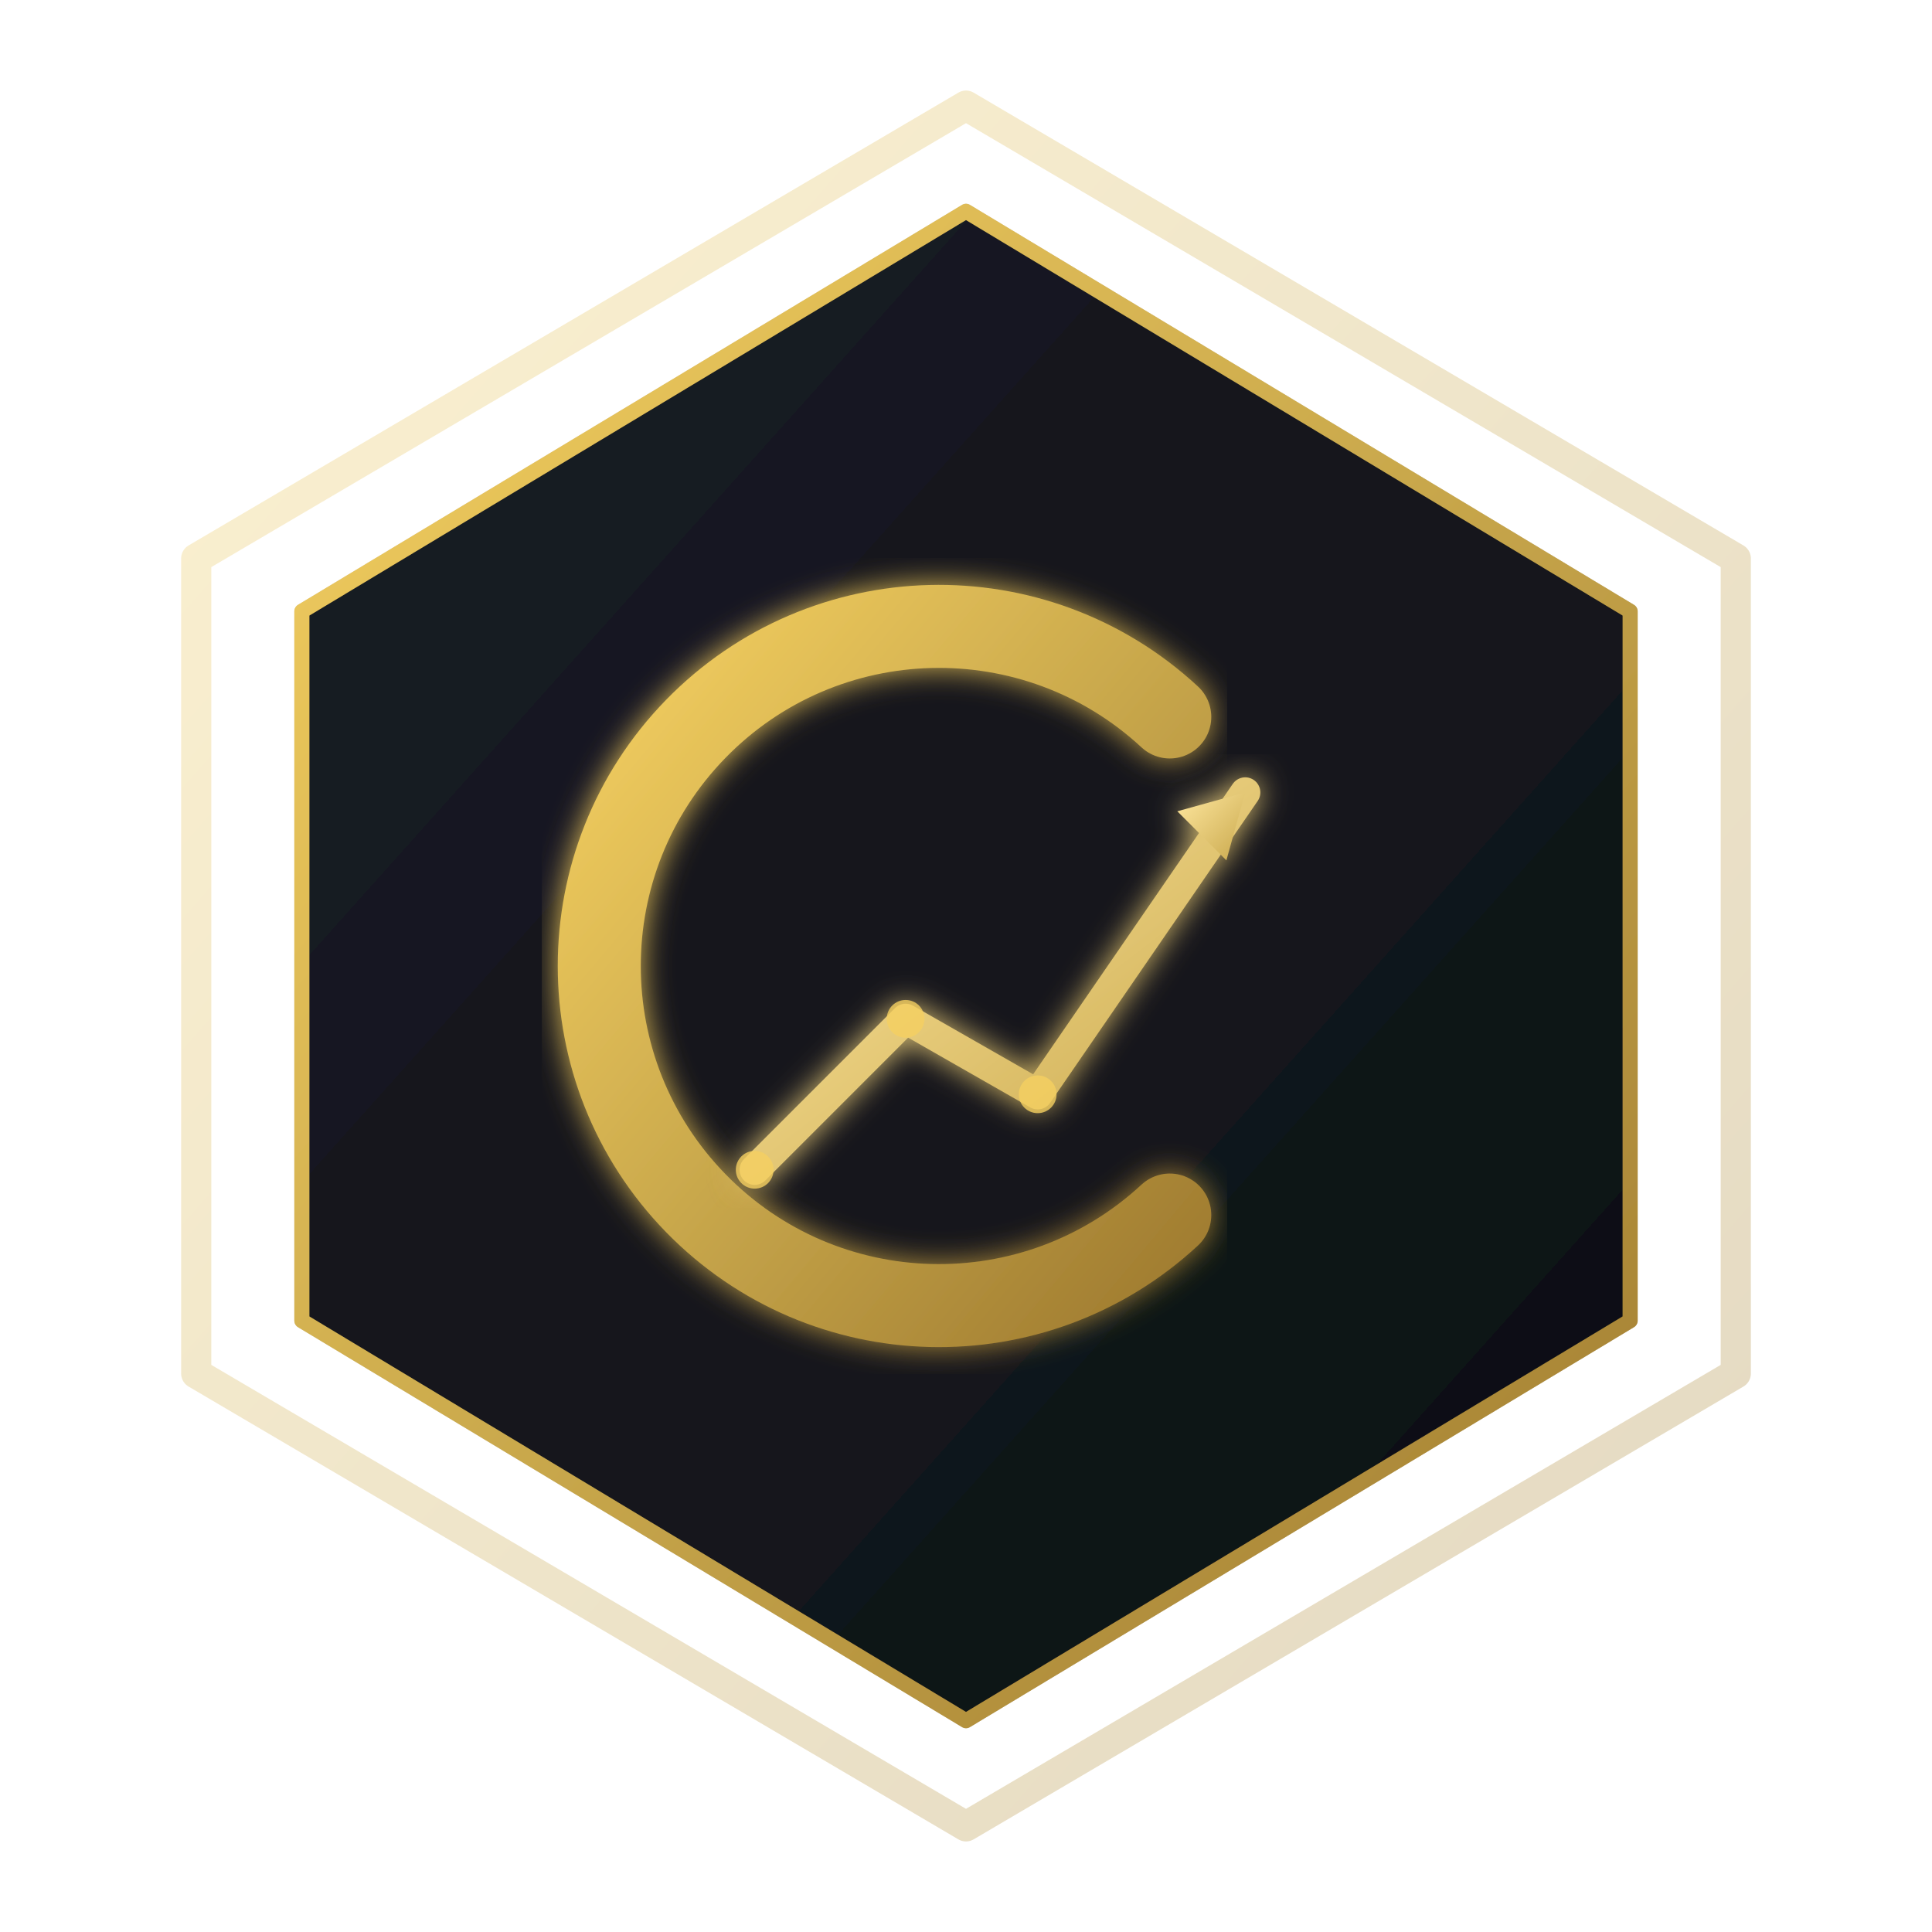
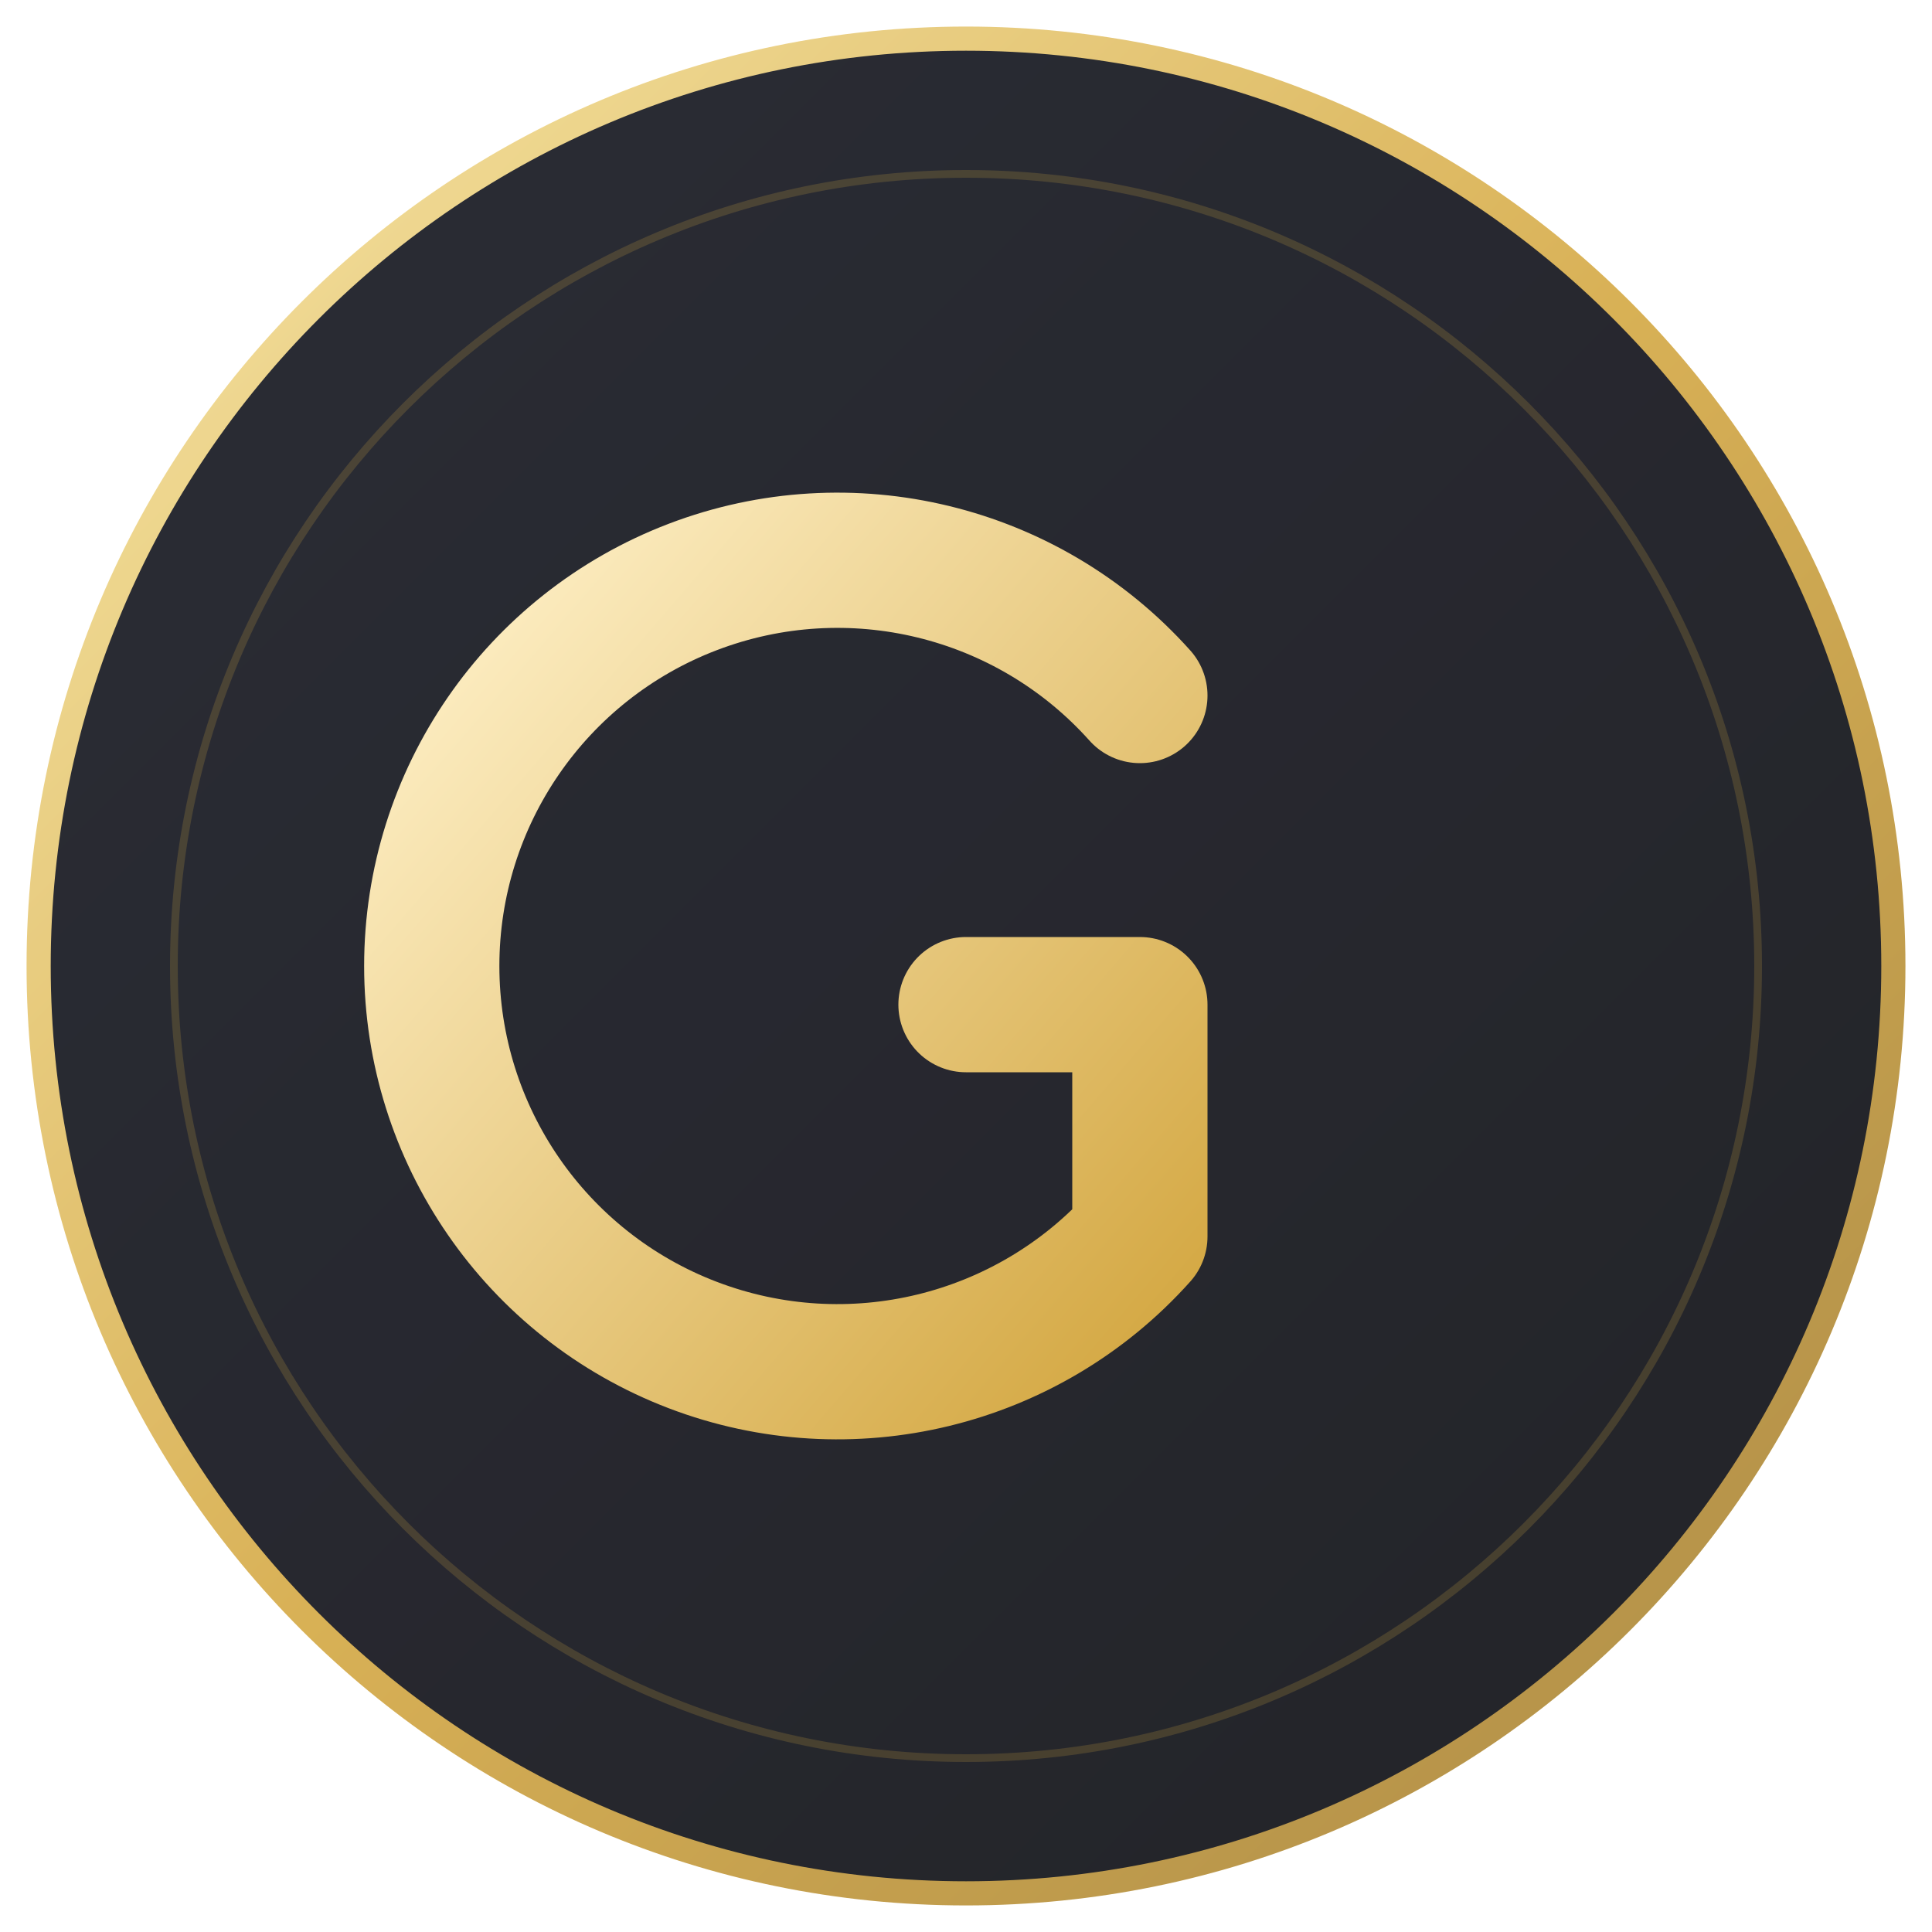
- <svg xmlns="http://www.w3.org/2000/svg" viewBox="0 0 512 512">
+ <svg xmlns="http://www.w3.org/2000/svg" viewBox="0 0 200 200">
  <defs>
-     <linearGradient id="goldGrad" x1="0%" y1="0%" x2="100%" y2="100%">
-       <stop offset="0%" style="stop-color:#F5D060" />
-       <stop offset="50%" style="stop-color:#C9A84C" />
-       <stop offset="100%" style="stop-color:#A07C30" />
+     <linearGradient id="gold" x1="0%" y1="0%" x2="100%" y2="100%">
+       <stop offset="0%" stop-color="#F7E5A0" />
+       <stop offset="50%" stop-color="#D4A843" />
+       <stop offset="100%" stop-color="#A07C30" />
    </linearGradient>
    <linearGradient id="goldLight" x1="0%" y1="0%" x2="100%" y2="100%">
-       <stop offset="0%" style="stop-color:#FFE8A0" />
-       <stop offset="100%" style="stop-color:#C9A84C" />
+       <stop offset="0%" stop-color="#FFF1C9" />
+       <stop offset="100%" stop-color="#D4A843" />
    </linearGradient>
-     <linearGradient id="darkBg" x1="0%" y1="0%" x2="100%" y2="100%">
-       <stop offset="0%" style="stop-color:#1a1d25" />
-       <stop offset="100%" style="stop-color:#0d0f14" />
+     <linearGradient id="bg" x1="0%" y1="0%" x2="100%" y2="100%">
+       <stop offset="0%" stop-color="#141620" />
+       <stop offset="100%" stop-color="#0a0b10" />
    </linearGradient>
-     <filter id="glow">
-       <feGaussianBlur stdDeviation="4" result="coloredBlur" />
-       <feMerge>
-         <feMergeNode in="coloredBlur" />
-         <feMergeNode in="SourceGraphic" />
-       </feMerge>
-     </filter>
-     <filter id="innerShadow">
-       <feOffset dx="0" dy="2" />
-       <feGaussianBlur stdDeviation="3" />
-       <feComposite in2="SourceAlpha" operator="arithmetic" k2="-1" k3="1" />
-       <feFlood flood-color="#000" flood-opacity="0.3" />
-       <feComposite in2="SourceAlpha" operator="in" />
-       <feMerge>
-         <feMergeNode />
-         <feMergeNode in="SourceGraphic" />
-       </feMerge>
-     </filter>
  </defs>
-   <polygon points="256,28 460,148 460,364 256,484 52,364 52,148" fill="none" stroke="url(#goldGrad)" stroke-width="8" stroke-linejoin="round" opacity="0.3" />
-   <polygon points="256,56 432,162 432,350 256,456 80,350 80,162" fill="url(#darkBg)" stroke="url(#goldGrad)" stroke-width="4" stroke-linejoin="round" filter="url(#innerShadow)" />
-   <g filter="url(#glow)">
-     <path d="M310,190 A90,90 0 1,0 310,322" fill="none" stroke="url(#goldGrad)" stroke-width="22" stroke-linecap="round" />
-     <line x1="256" y1="260" x2="310" y2="260" stroke="url(#goldLight)" stroke-width="22" stroke-linecap="round" />
-     <line x1="310" y1="260" x2="310" y2="322" stroke="url(#goldLight)" stroke-width="22" stroke-linecap="round" />
-   </g>
-   <g filter="url(#glow)">
-     <polyline points="200,310 240,270 275,290 330,210" fill="none" stroke="url(#goldLight)" stroke-width="8" stroke-linecap="round" stroke-linejoin="round" />
-     <polygon points="330,210 312,215 325,228" fill="url(#goldLight)" />
-   </g>
-   <circle cx="200" cy="310" r="5" fill="#F5D060" opacity="0.8" />
-   <circle cx="240" cy="270" r="5" fill="#F5D060" opacity="0.8" />
-   <circle cx="275" cy="290" r="5" fill="#F5D060" opacity="0.8" />
+   <circle cx="100" cy="100" r="96" fill="url(#bg)" stroke="url(#gold)" stroke-width="2.5" opacity="0.9" />
+   <circle cx="100" cy="100" r="82" fill="none" stroke="#D4A843" stroke-width="0.8" opacity="0.2" />
+   <path d="M118,72 A42,42 0 1,0 118,128 L118,104 L100,104" fill="none" stroke="url(#goldLight)" stroke-width="14" stroke-linecap="round" stroke-linejoin="round" />
</svg>
